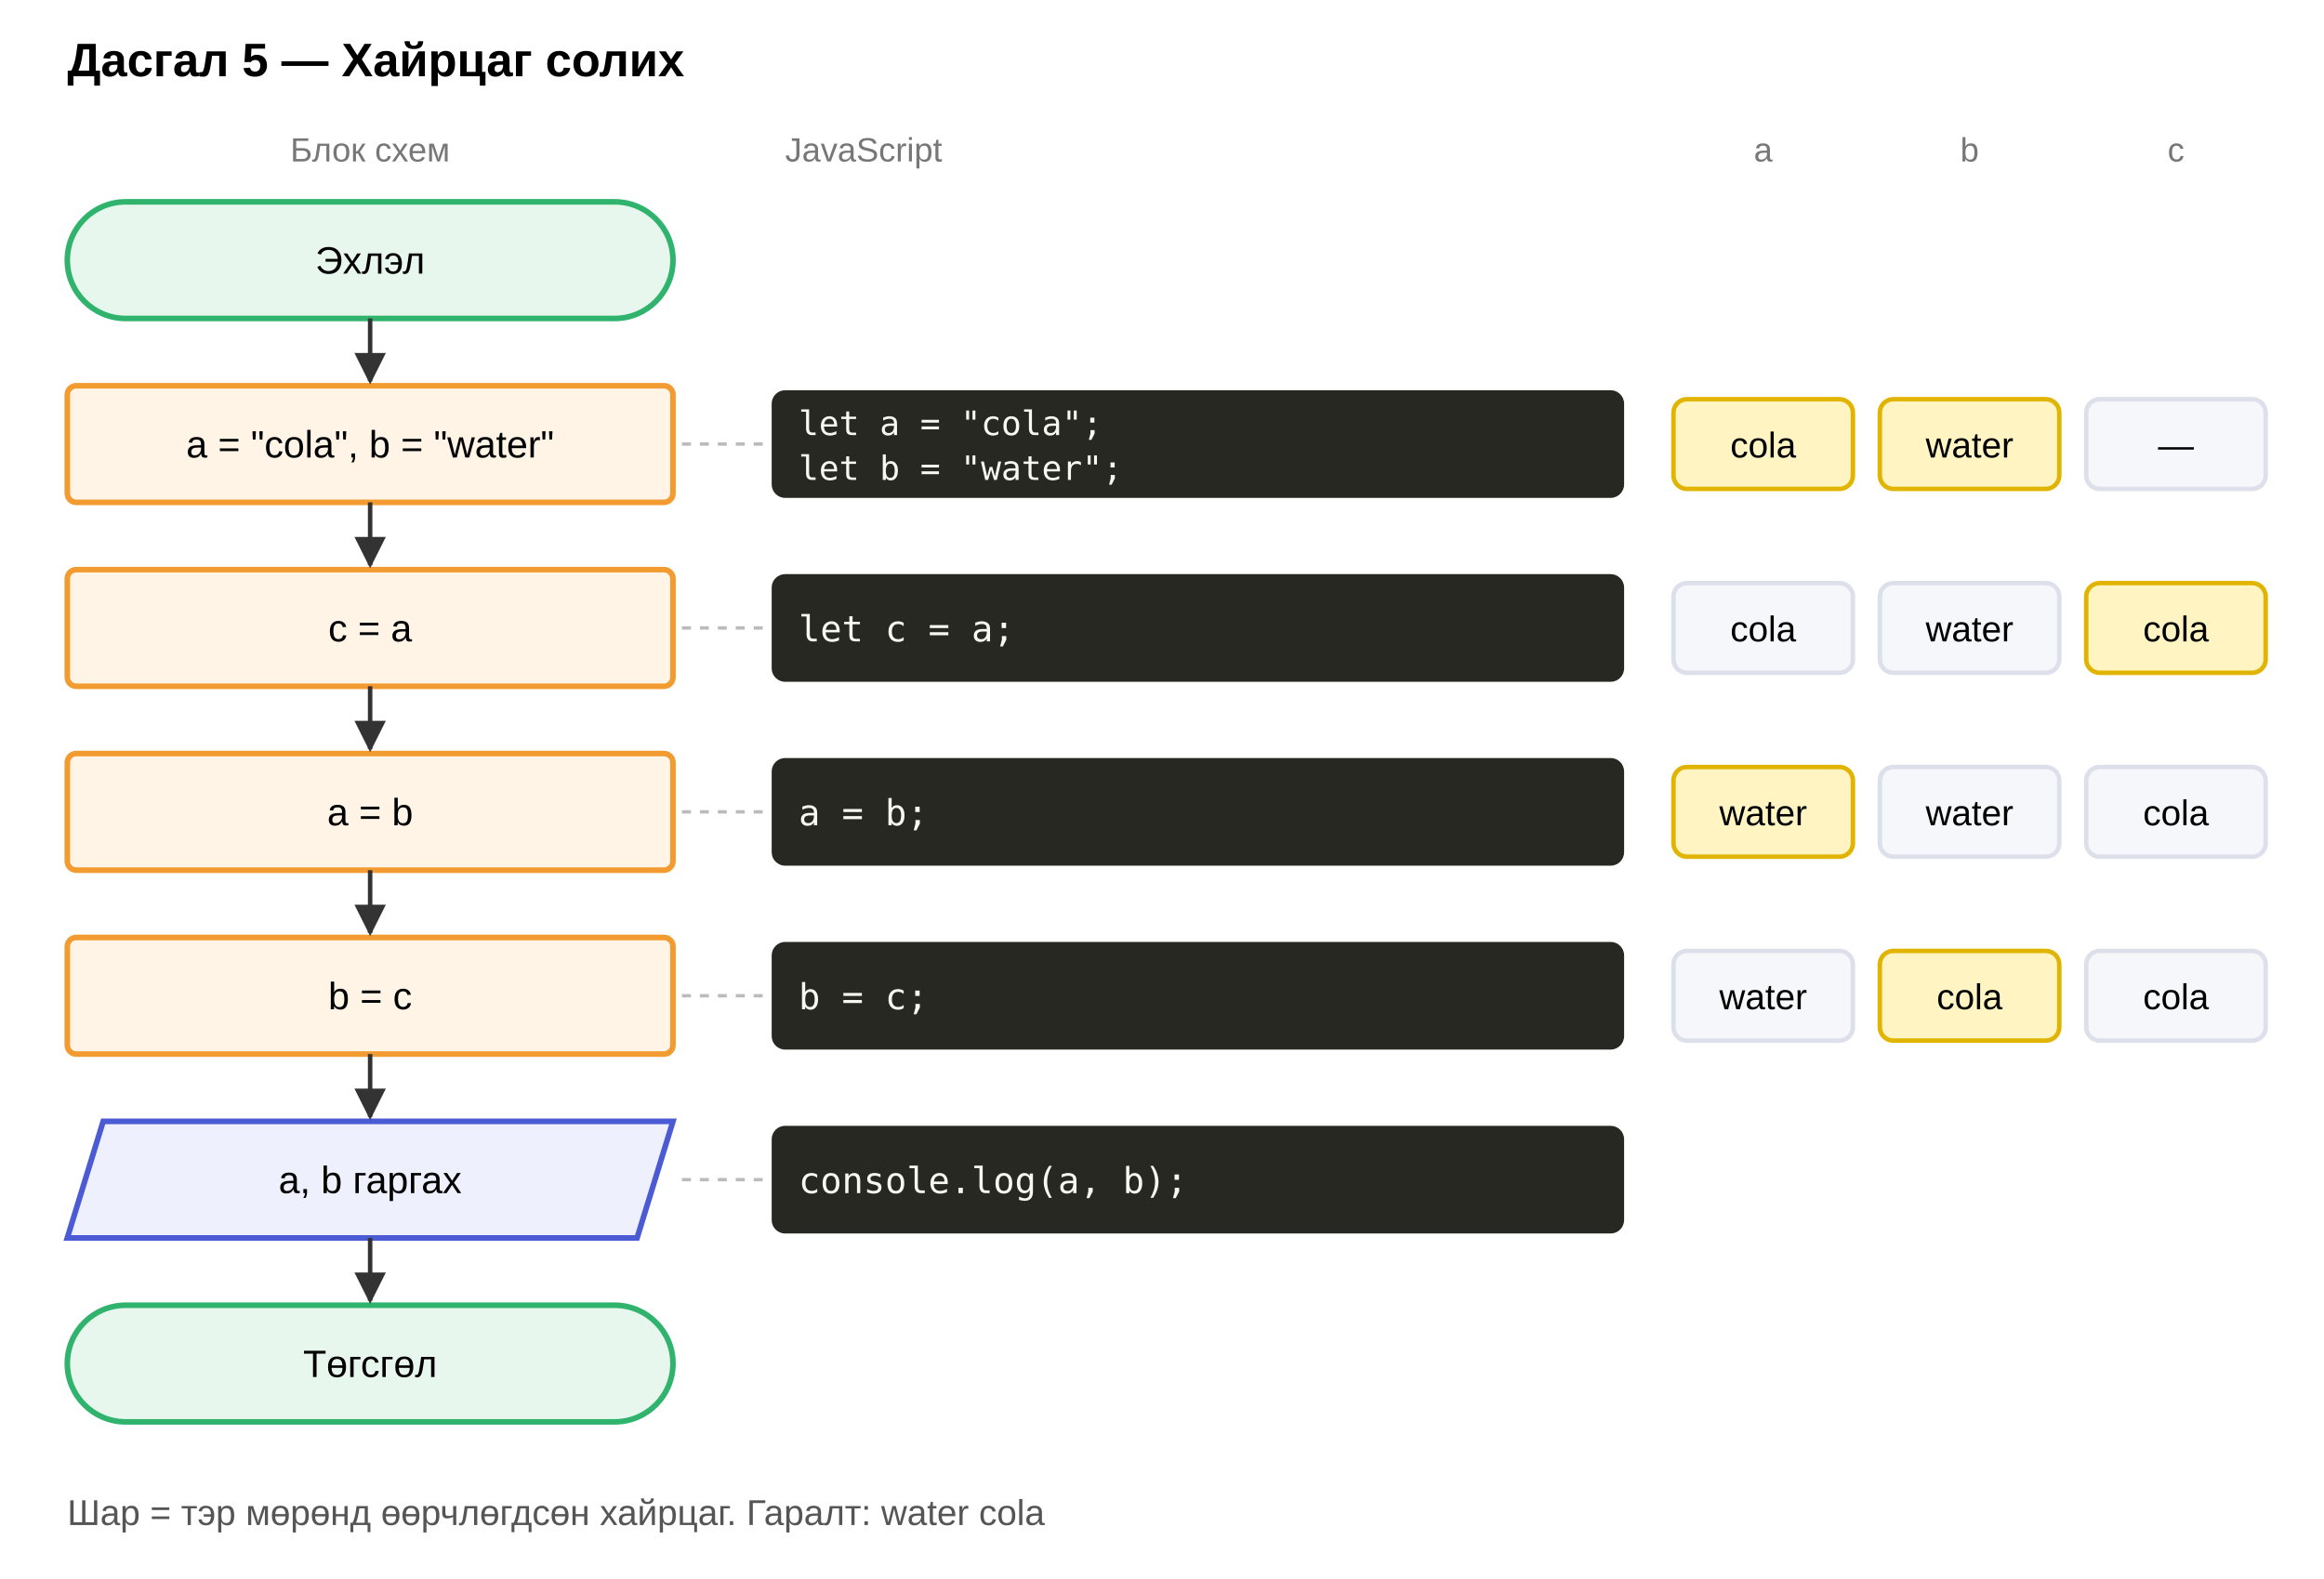
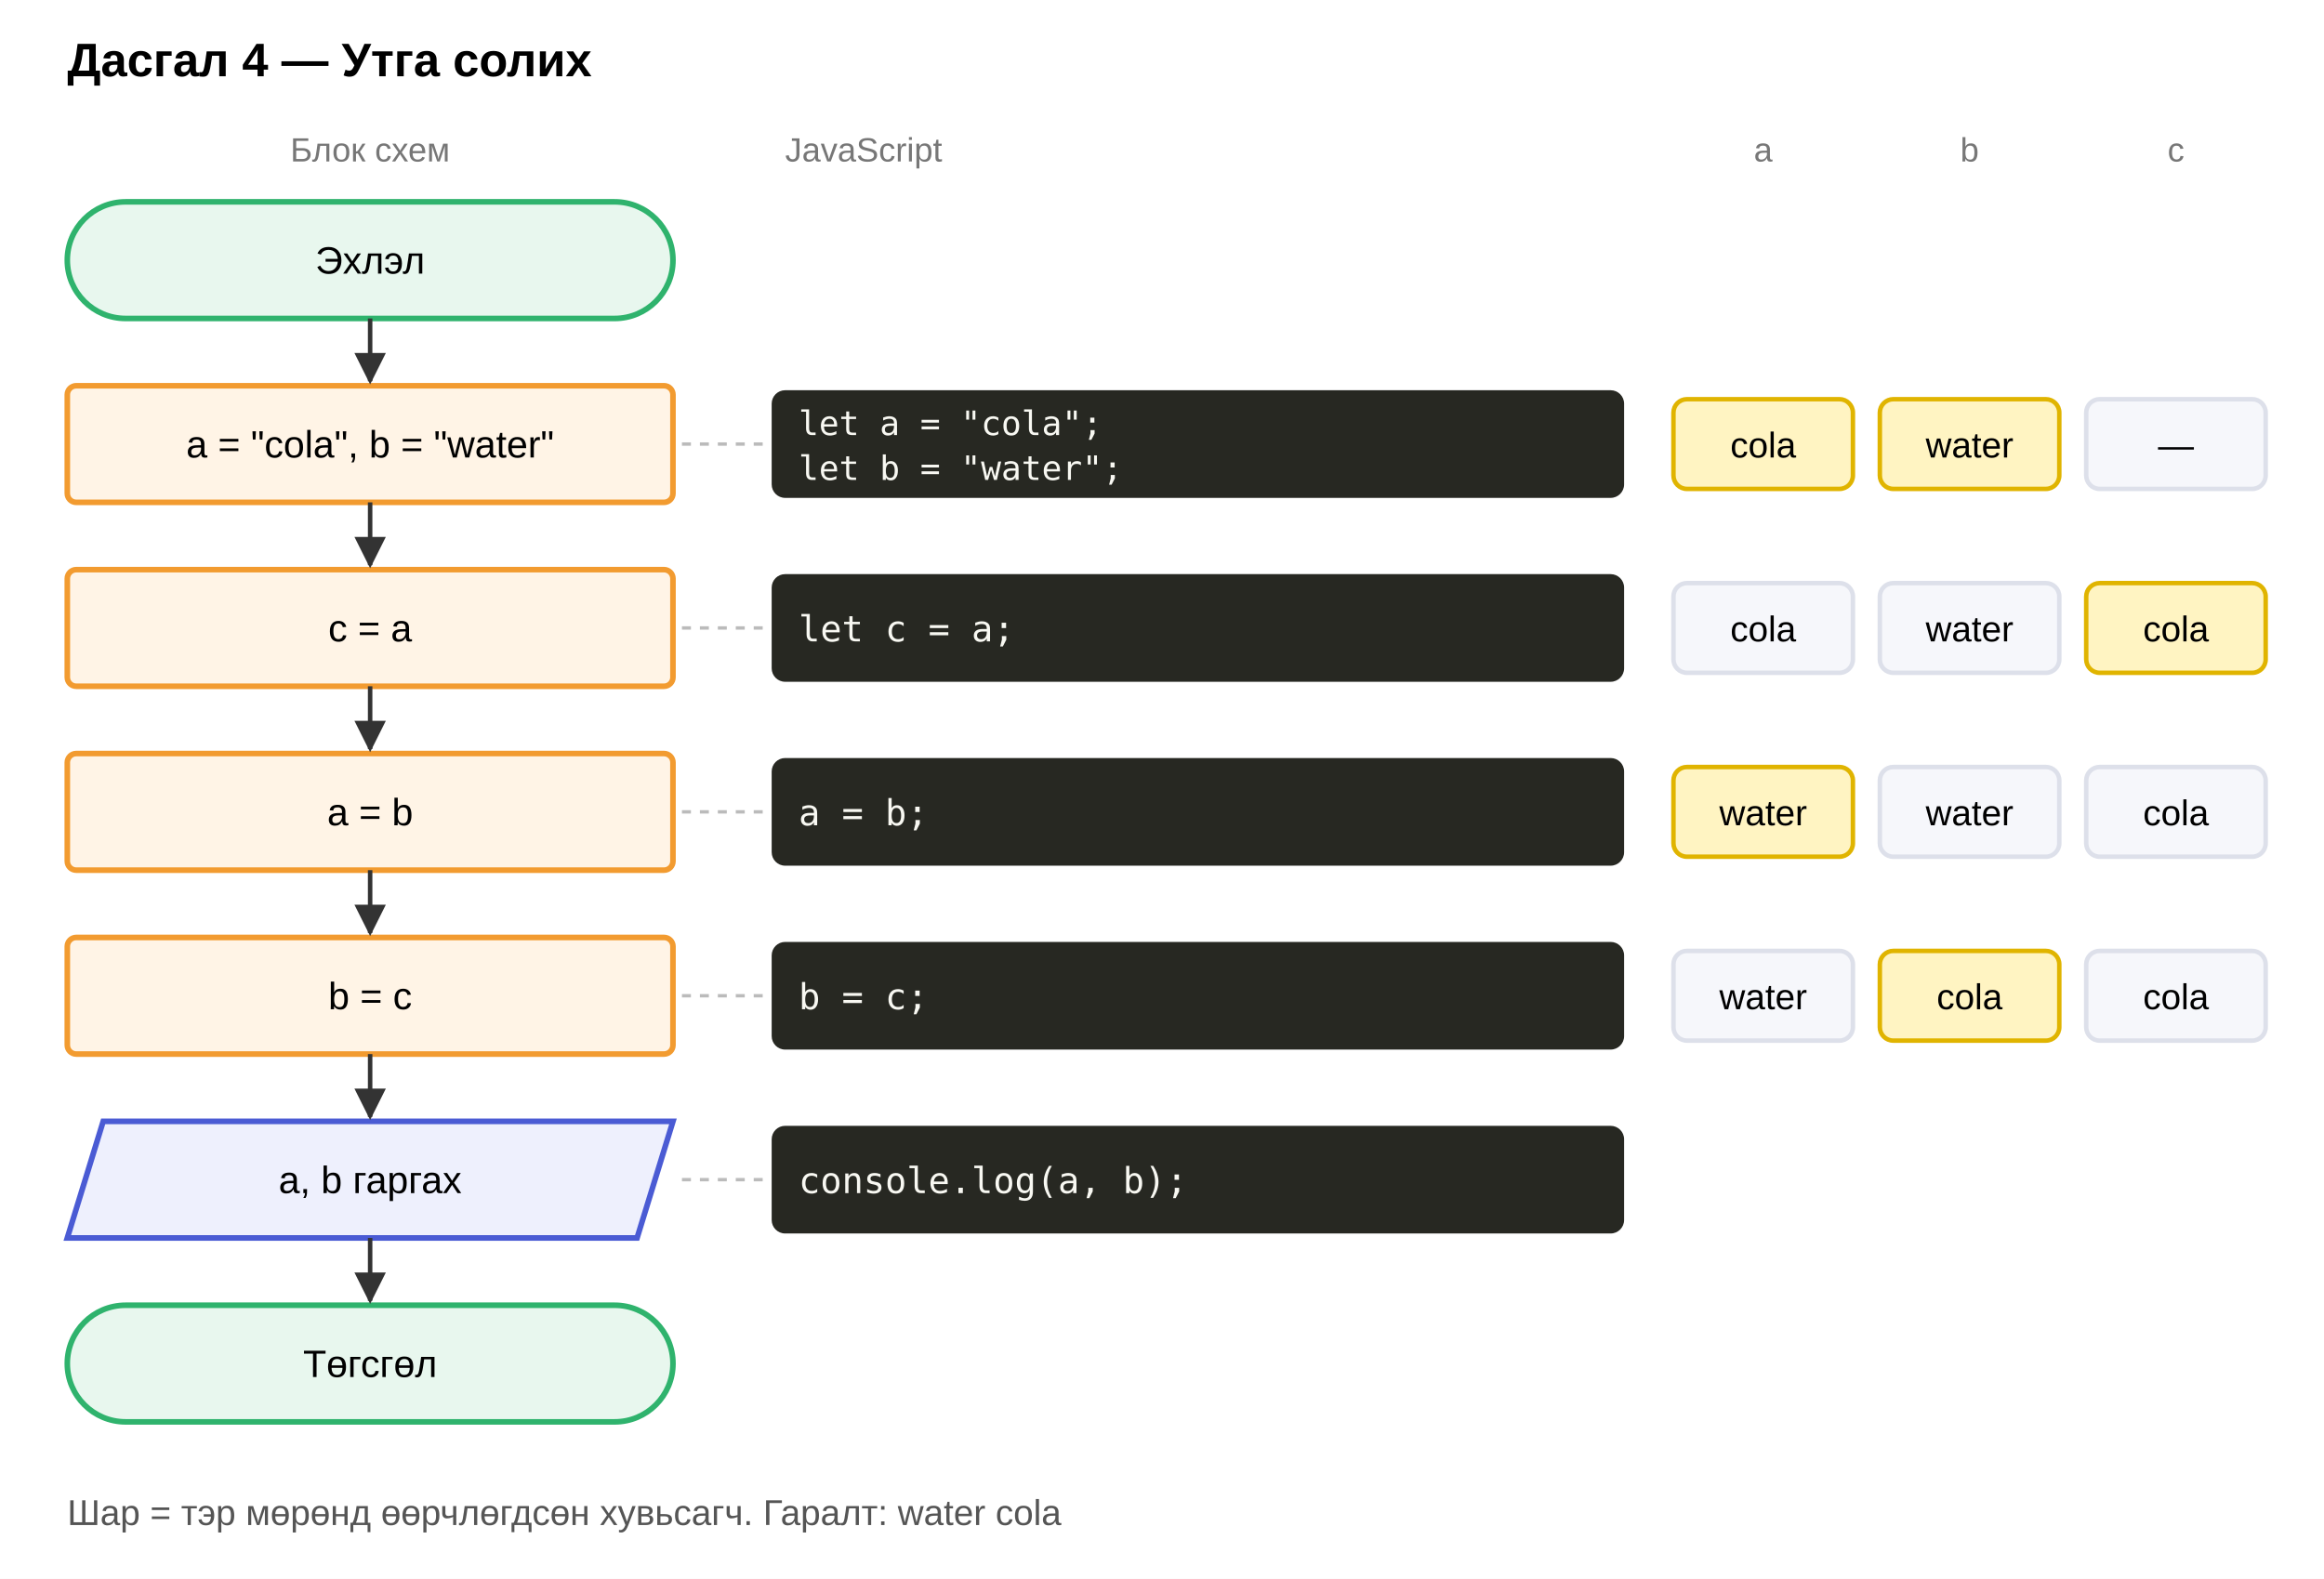
<svg xmlns="http://www.w3.org/2000/svg" width="1036" height="704" viewBox="0 0 1036 704" font-family="Arial, sans-serif" font-size="17">
  <defs>
    <marker id="m" viewBox="0 0 10 10" refX="9" refY="5" markerWidth="7" markerHeight="7" orient="auto">
      <path d="M0,0 L10,5 L0,10 z" fill="#333" />
    </marker>
  </defs>
  <rect width="1036" height="704" fill="white" />
-   <text x="30" y="34" font-size="21" font-weight="bold">Дасгал 5 — Хайрцаг солих</text>
+   <text x="30" y="34" font-size="21" font-weight="bold">Дасгал 4 — Утга солих</text>
  <text x="165.0" y="72" text-anchor="middle" font-size="15" fill="#777">Блок схем</text>
  <text x="350" y="72" font-size="15" fill="#777">JavaScript</text>
  <text x="786.0" y="72" text-anchor="middle" font-size="15" fill="#777">a</text>
  <text x="878.0" y="72" text-anchor="middle" font-size="15" fill="#777">b</text>
  <text x="970.0" y="72" text-anchor="middle" font-size="15" fill="#777">c</text>
  <rect x="30" y="90" width="270" height="52" rx="26.0" fill="#e8f7ee" stroke="#2fb36d" stroke-width="2.5" />
  <text x="165.0" y="122.0" text-anchor="middle" font-size="17">Эхлэл</text>
  <rect x="30" y="172" width="270" height="52" rx="4" fill="#fff4e6" stroke="#f29b30" stroke-width="2.5" />
  <text x="165.0" y="204.0" text-anchor="middle" font-size="17">a = "cola", b = "water"</text>
  <line x1="165.0" y1="142" x2="165.0" y2="170" stroke="#333" stroke-width="2" marker-end="url(#m)" />
  <line x1="304" y1="198.0" x2="342" y2="198.0" stroke="#bbb" stroke-width="1.5" stroke-dasharray="4 4" />
  <rect x="344" y="174" width="380" height="48" rx="6" fill="#272822" />
  <text x="356" y="194.0" font-family="Consolas, Menlo, monospace" font-size="15" fill="#f8f8f2" xml:space="preserve">let a = "cola";</text>
  <text x="356" y="214.0" font-family="Consolas, Menlo, monospace" font-size="15" fill="#f8f8f2" xml:space="preserve">let b = "water";</text>
  <rect x="746" y="178" width="80" height="40" rx="6" fill="#fff4c2" stroke="#e0b400" stroke-width="2" />
  <text x="786.0" y="204.0" text-anchor="middle" font-size="16">cola</text>
  <rect x="838" y="178" width="80" height="40" rx="6" fill="#fff4c2" stroke="#e0b400" stroke-width="2" />
  <text x="878.0" y="204.0" text-anchor="middle" font-size="16">water</text>
  <rect x="930" y="178" width="80" height="40" rx="6" fill="#f6f7fb" stroke="#dde0ea" stroke-width="2" />
  <text x="970.0" y="204.0" text-anchor="middle" font-size="16">—</text>
  <rect x="30" y="254" width="270" height="52" rx="4" fill="#fff4e6" stroke="#f29b30" stroke-width="2.5" />
  <text x="165.0" y="286.0" text-anchor="middle" font-size="17">c = a</text>
  <line x1="165.0" y1="224" x2="165.0" y2="252" stroke="#333" stroke-width="2" marker-end="url(#m)" />
  <line x1="304" y1="280.0" x2="342" y2="280.0" stroke="#bbb" stroke-width="1.5" stroke-dasharray="4 4" />
  <rect x="344" y="256" width="380" height="48" rx="6" fill="#272822" />
  <text x="356" y="286.0" font-family="Consolas, Menlo, monospace" font-size="16" fill="#f8f8f2" xml:space="preserve">let c = a;</text>
  <rect x="746" y="260" width="80" height="40" rx="6" fill="#f6f7fb" stroke="#dde0ea" stroke-width="2" />
  <text x="786.0" y="286.0" text-anchor="middle" font-size="16">cola</text>
  <rect x="838" y="260" width="80" height="40" rx="6" fill="#f6f7fb" stroke="#dde0ea" stroke-width="2" />
  <text x="878.0" y="286.0" text-anchor="middle" font-size="16">water</text>
  <rect x="930" y="260" width="80" height="40" rx="6" fill="#fff4c2" stroke="#e0b400" stroke-width="2" />
  <text x="970.0" y="286.0" text-anchor="middle" font-size="16">cola</text>
  <rect x="30" y="336" width="270" height="52" rx="4" fill="#fff4e6" stroke="#f29b30" stroke-width="2.5" />
  <text x="165.0" y="368.0" text-anchor="middle" font-size="17">a = b</text>
  <line x1="165.0" y1="306" x2="165.0" y2="334" stroke="#333" stroke-width="2" marker-end="url(#m)" />
  <line x1="304" y1="362.0" x2="342" y2="362.0" stroke="#bbb" stroke-width="1.5" stroke-dasharray="4 4" />
  <rect x="344" y="338" width="380" height="48" rx="6" fill="#272822" />
  <text x="356" y="368.0" font-family="Consolas, Menlo, monospace" font-size="16" fill="#f8f8f2" xml:space="preserve">a = b;</text>
  <rect x="746" y="342" width="80" height="40" rx="6" fill="#fff4c2" stroke="#e0b400" stroke-width="2" />
  <text x="786.0" y="368.0" text-anchor="middle" font-size="16">water</text>
  <rect x="838" y="342" width="80" height="40" rx="6" fill="#f6f7fb" stroke="#dde0ea" stroke-width="2" />
  <text x="878.0" y="368.0" text-anchor="middle" font-size="16">water</text>
  <rect x="930" y="342" width="80" height="40" rx="6" fill="#f6f7fb" stroke="#dde0ea" stroke-width="2" />
  <text x="970.0" y="368.0" text-anchor="middle" font-size="16">cola</text>
  <rect x="30" y="418" width="270" height="52" rx="4" fill="#fff4e6" stroke="#f29b30" stroke-width="2.5" />
  <text x="165.0" y="450.0" text-anchor="middle" font-size="17">b = c</text>
  <line x1="165.0" y1="388" x2="165.0" y2="416" stroke="#333" stroke-width="2" marker-end="url(#m)" />
  <line x1="304" y1="444.0" x2="342" y2="444.0" stroke="#bbb" stroke-width="1.5" stroke-dasharray="4 4" />
  <rect x="344" y="420" width="380" height="48" rx="6" fill="#272822" />
  <text x="356" y="450.0" font-family="Consolas, Menlo, monospace" font-size="16" fill="#f8f8f2" xml:space="preserve">b = c;</text>
  <rect x="746" y="424" width="80" height="40" rx="6" fill="#f6f7fb" stroke="#dde0ea" stroke-width="2" />
  <text x="786.0" y="450.0" text-anchor="middle" font-size="16">water</text>
  <rect x="838" y="424" width="80" height="40" rx="6" fill="#fff4c2" stroke="#e0b400" stroke-width="2" />
  <text x="878.0" y="450.0" text-anchor="middle" font-size="16">cola</text>
  <rect x="930" y="424" width="80" height="40" rx="6" fill="#f6f7fb" stroke="#dde0ea" stroke-width="2" />
  <text x="970.0" y="450.0" text-anchor="middle" font-size="16">cola</text>
  <polygon points="46,500 300,500 284,552 30,552" fill="#eef0fd" stroke="#4a5bd4" stroke-width="2.5" />
  <text x="165.0" y="532.0" text-anchor="middle" font-size="17">a, b гаргах</text>
  <line x1="165.0" y1="470" x2="165.0" y2="498" stroke="#333" stroke-width="2" marker-end="url(#m)" />
  <line x1="304" y1="526.0" x2="342" y2="526.0" stroke="#bbb" stroke-width="1.5" stroke-dasharray="4 4" />
  <rect x="344" y="502" width="380" height="48" rx="6" fill="#272822" />
  <text x="356" y="532.0" font-family="Consolas, Menlo, monospace" font-size="16" fill="#f8f8f2" xml:space="preserve">console.log(a, b);</text>
  <rect x="30" y="582" width="270" height="52" rx="26.0" fill="#e8f7ee" stroke="#2fb36d" stroke-width="2.5" />
  <text x="165.0" y="614.0" text-anchor="middle" font-size="17">Төгсгөл</text>
  <line x1="165.0" y1="552" x2="165.0" y2="580" stroke="#333" stroke-width="2" marker-end="url(#m)" />
-   <text x="30" y="680" font-size="16" fill="#555">Шар = тэр мөрөнд өөрчлөгдсөн хайрцаг.  Гаралт:  water cola</text>
+   <text x="30" y="680" font-size="16" fill="#555">Шар = тэр мөрөнд өөрчлөгдсөн хувьсагч.  Гаралт:  water cola</text>
</svg>
